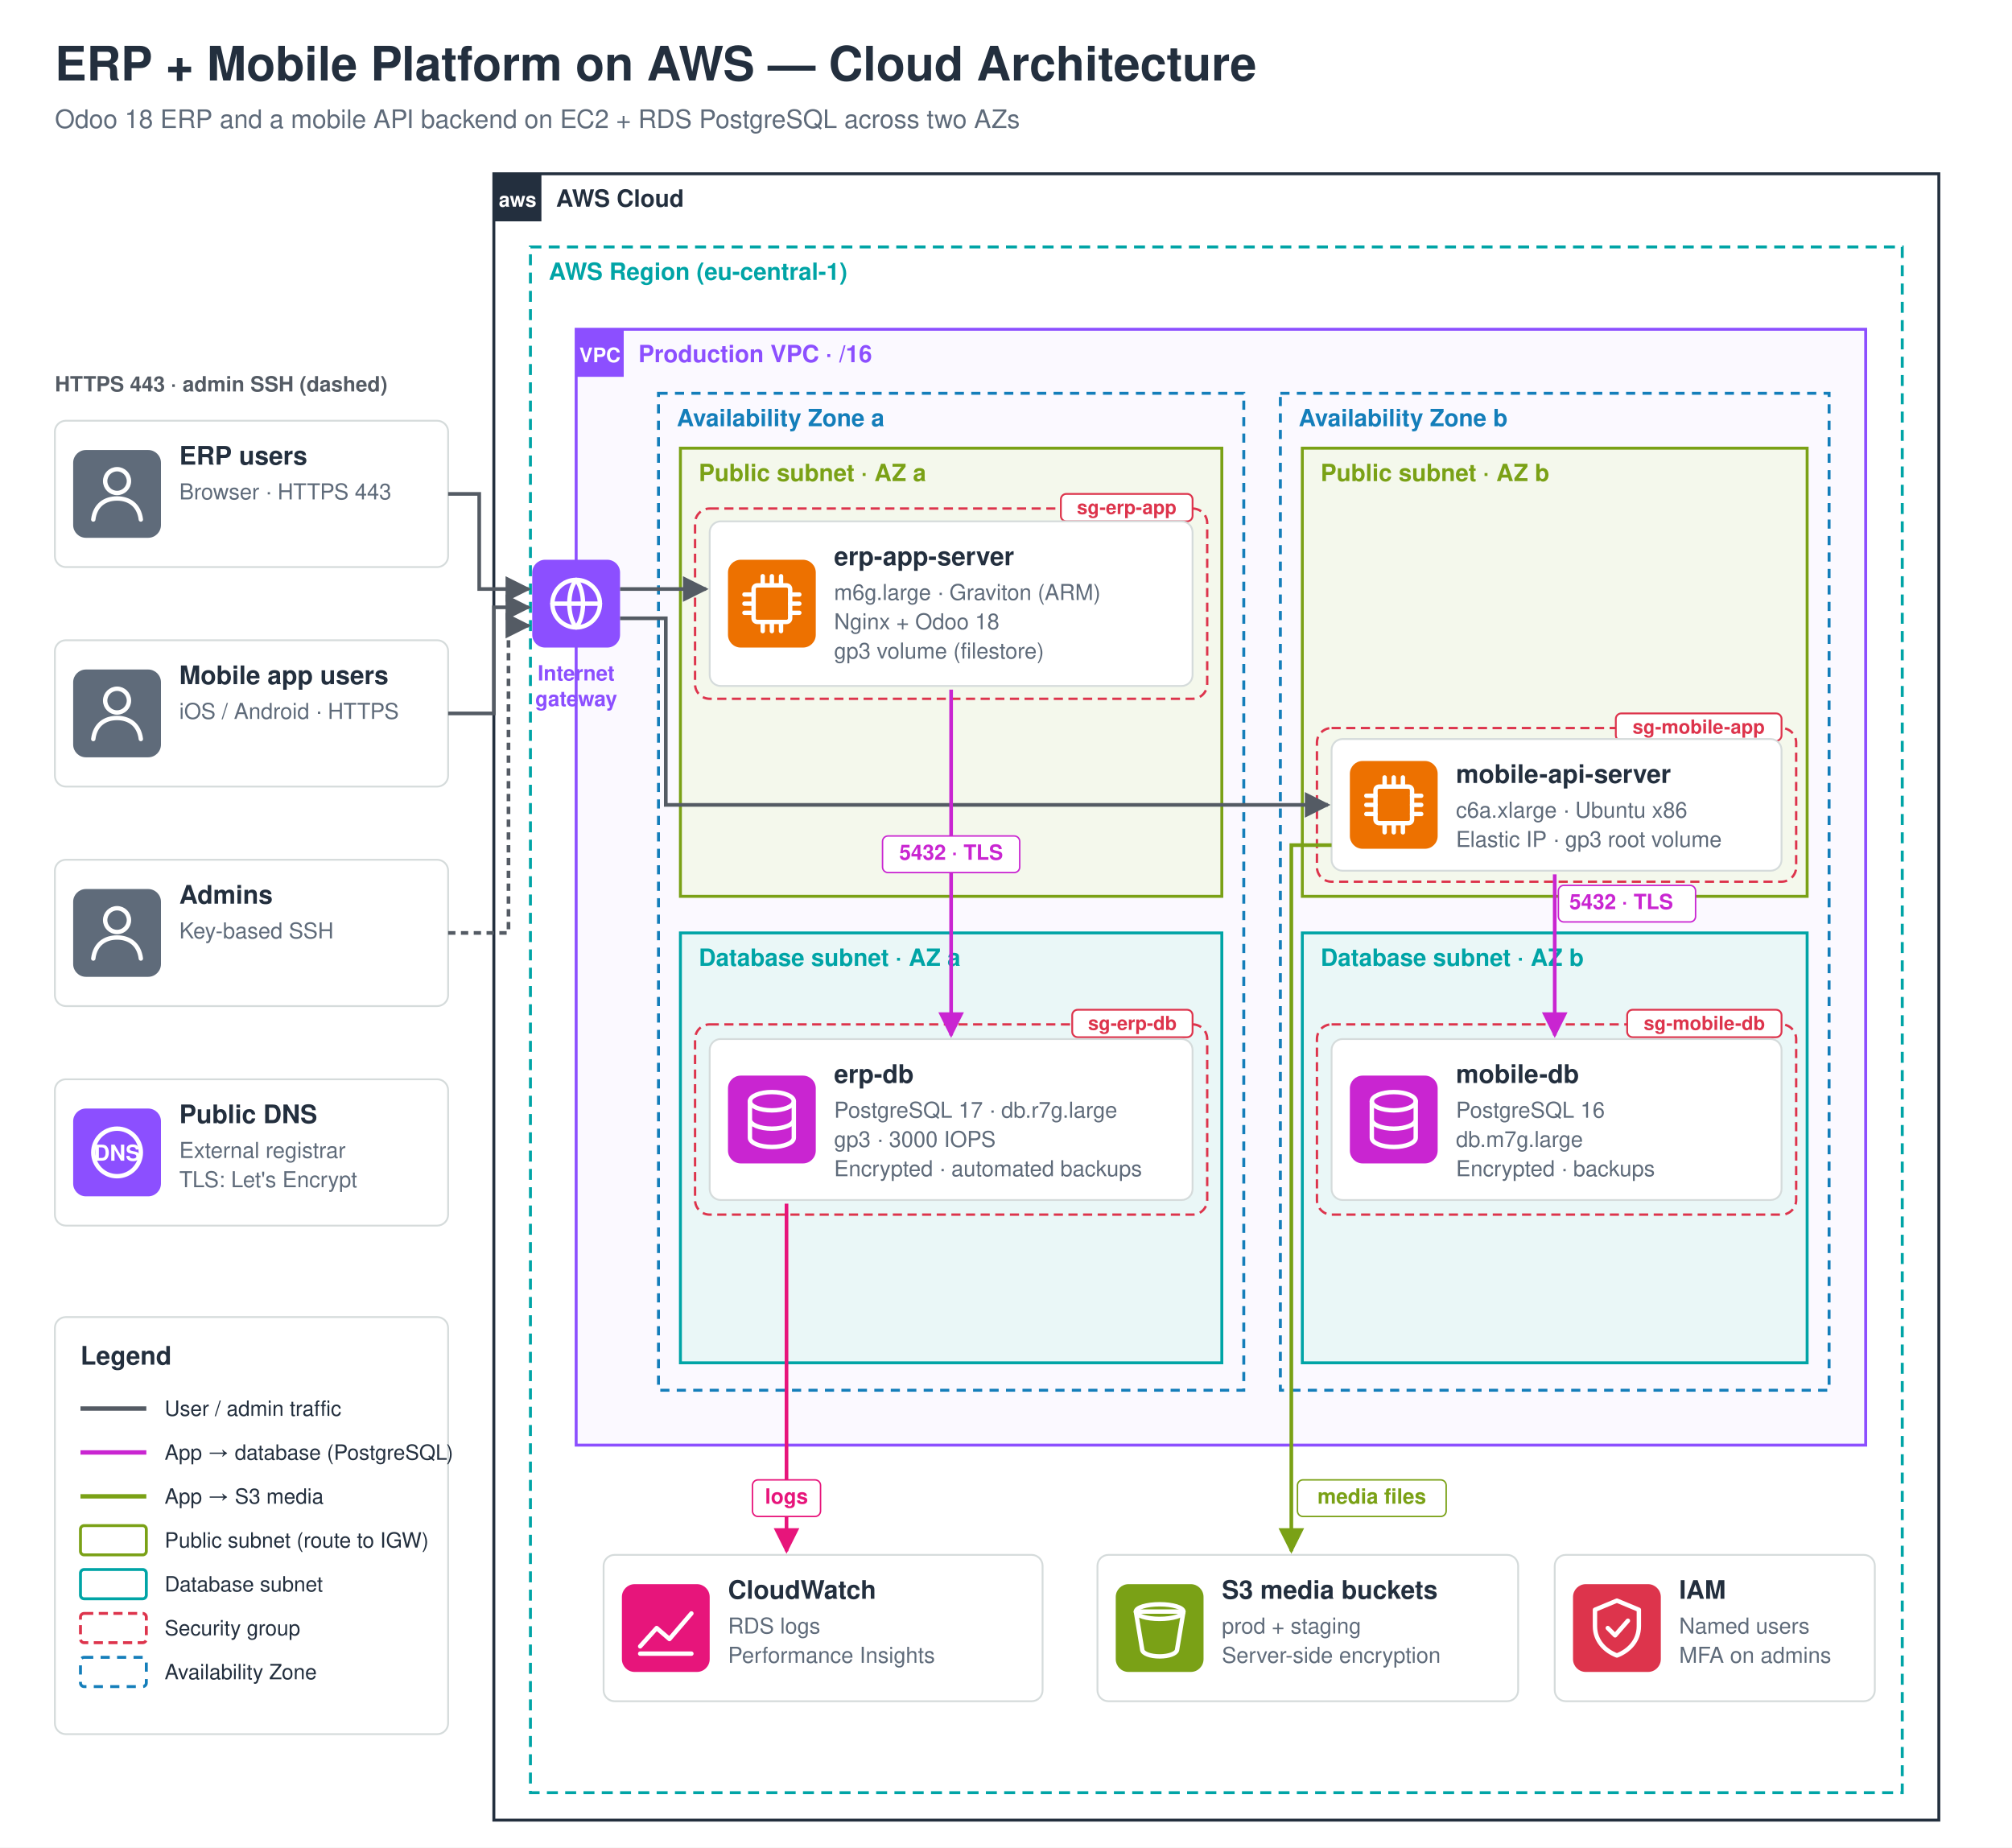
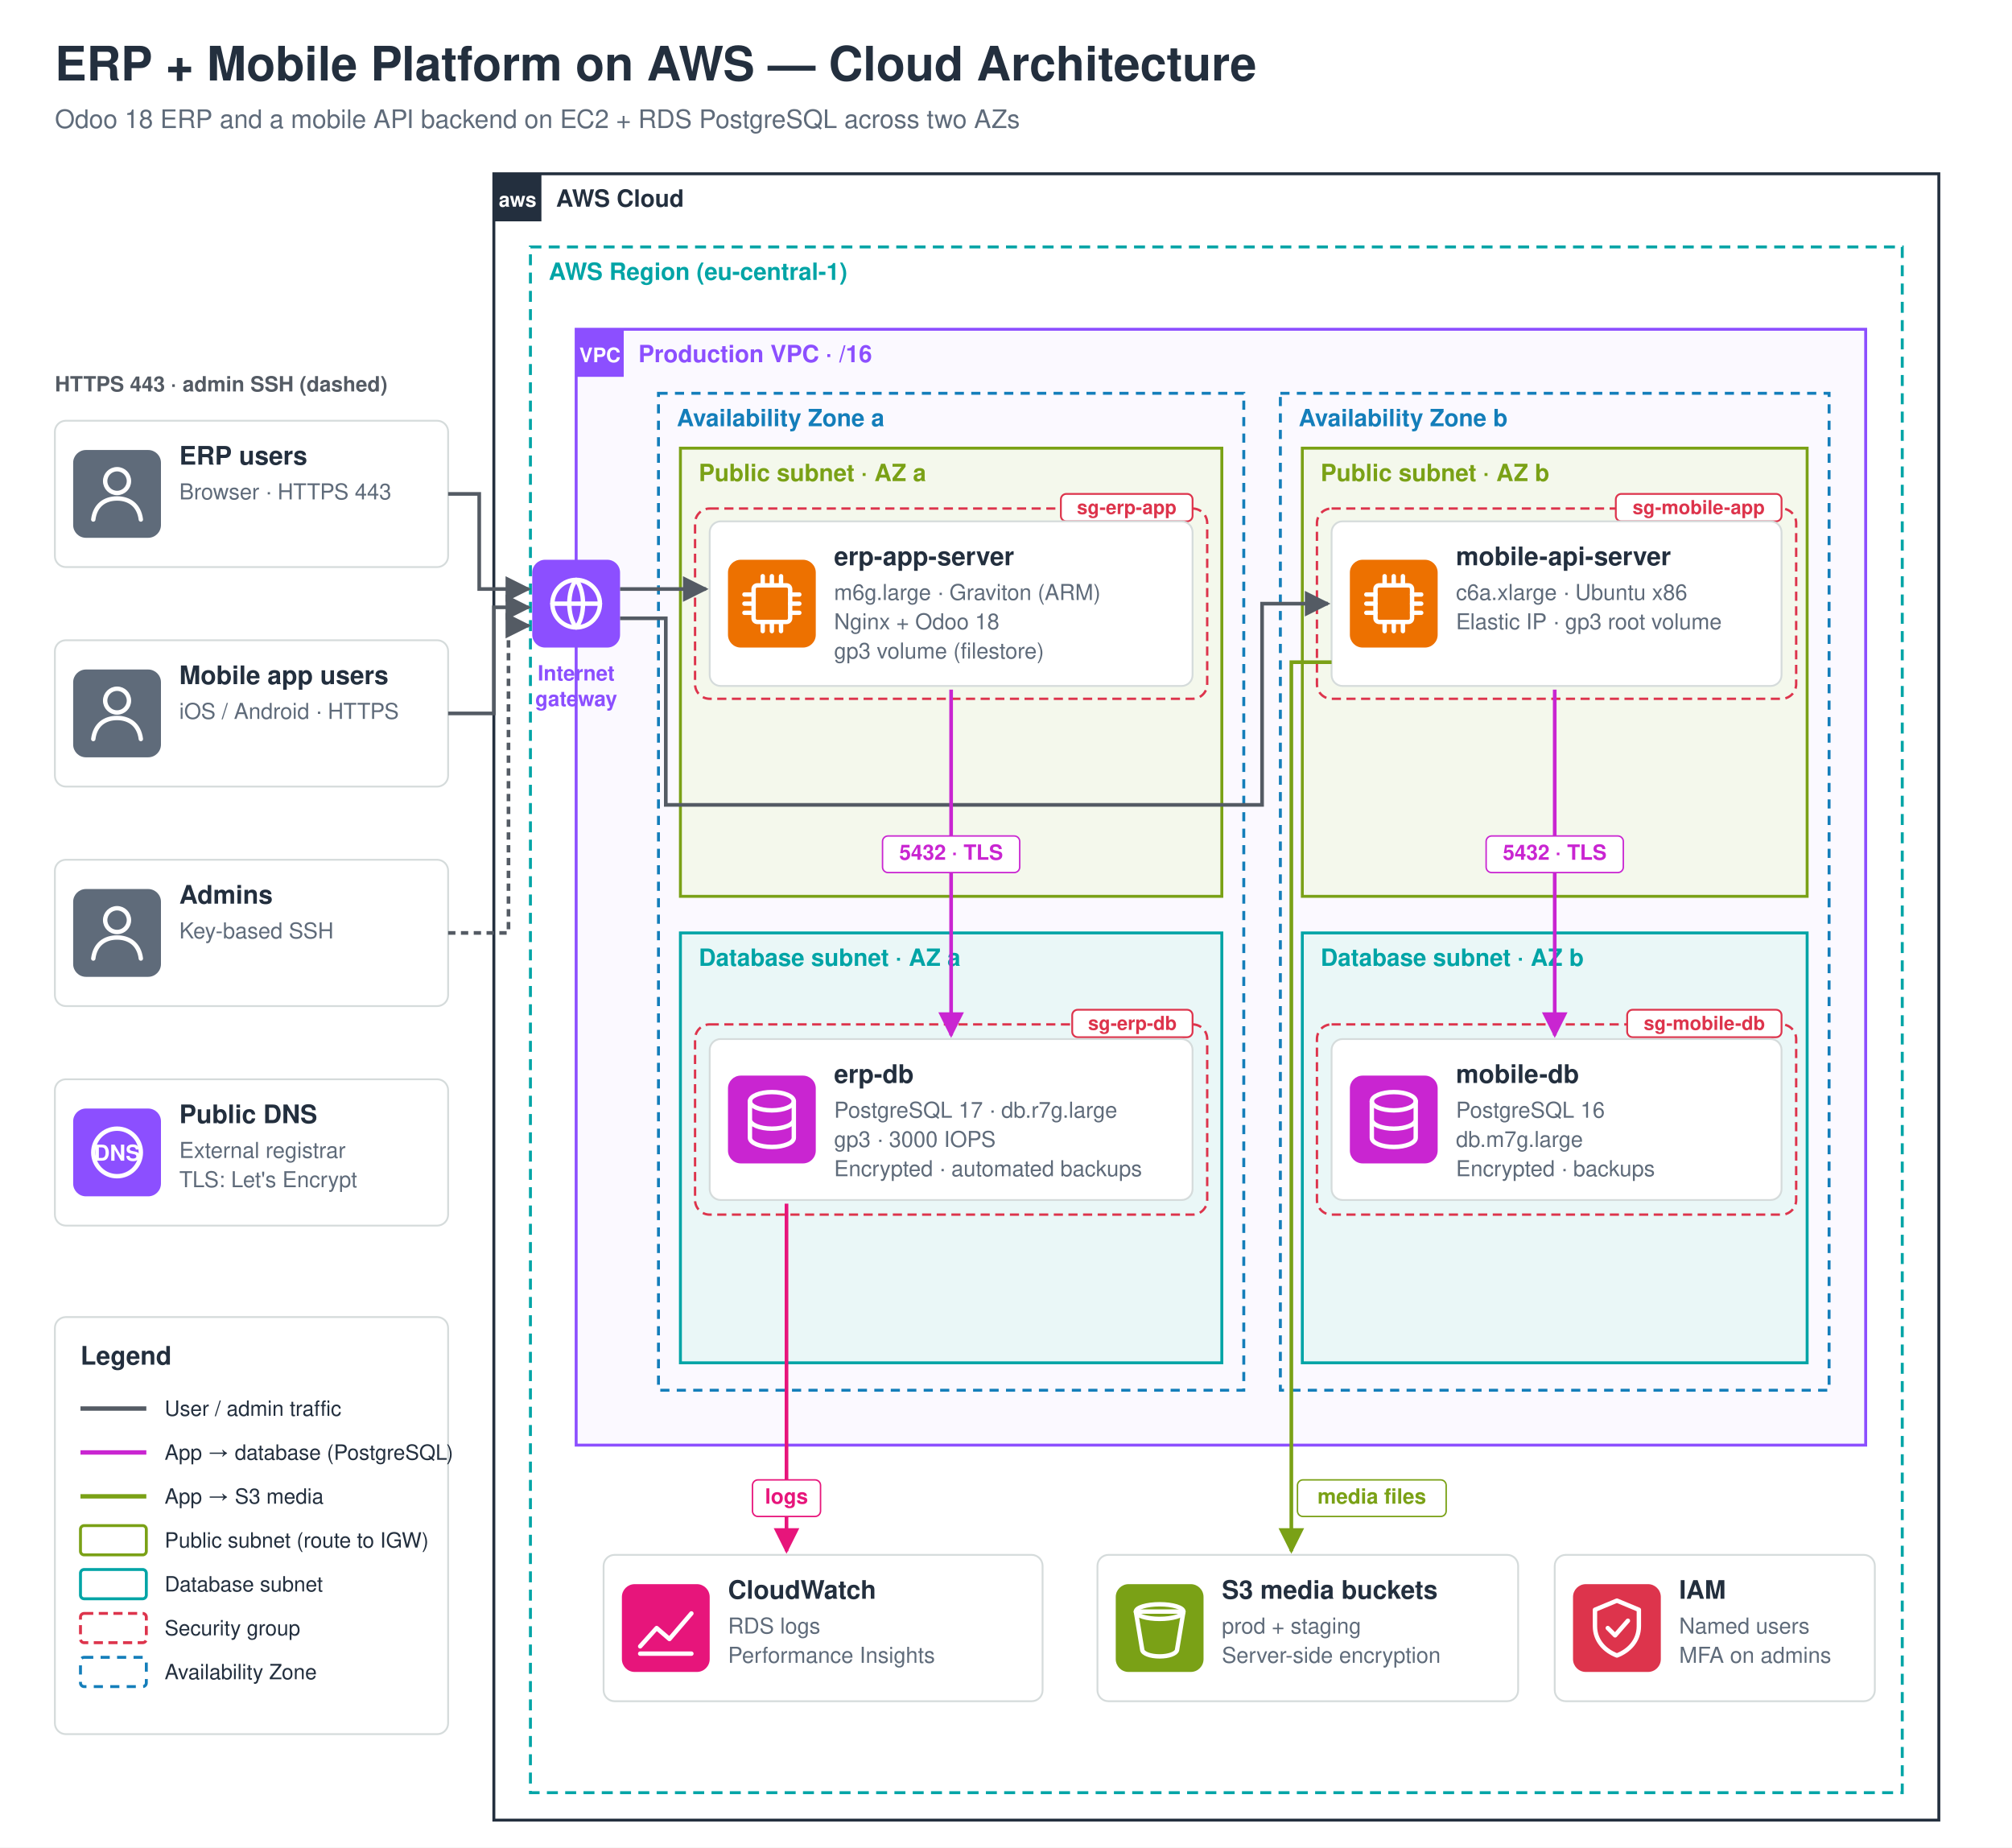
<svg xmlns="http://www.w3.org/2000/svg" width="1100" height="1010" viewBox="0 0 1100 1010" font-family="'Segoe UI', 'Helvetica Neue', Helvetica, Arial, sans-serif">
  <defs>
+     <marker id="e7D8998" viewBox="0 0 10 10" refX="9" refY="5" markerWidth="7" markerHeight="7" orient="auto">
+       <path d="M0,0L10,5L0,10z" fill="#7D8998" />
+     </marker>
+     <marker id="s7D8998" viewBox="0 0 10 10" refX="1" refY="5" markerWidth="7" markerHeight="7" orient="auto">
+       <path d="M10,0L0,5L10,10z" fill="#7D8998" />
+     </marker>
+     <marker id="eE7157B" viewBox="0 0 10 10" refX="9" refY="5" markerWidth="7" markerHeight="7" orient="auto">
+       <path d="M0,0L10,5L0,10z" fill="#E7157B" />
+     </marker>
+     <marker id="sE7157B" viewBox="0 0 10 10" refX="1" refY="5" markerWidth="7" markerHeight="7" orient="auto">
+       <path d="M10,0L0,5L10,10z" fill="#E7157B" />
+     </marker>
+     <marker id="e5F6B7A" viewBox="0 0 10 10" refX="9" refY="5" markerWidth="7" markerHeight="7" orient="auto">
+       <path d="M0,0L10,5L0,10z" fill="#5F6B7A" />
+     </marker>
+     <marker id="s5F6B7A" viewBox="0 0 10 10" refX="1" refY="5" markerWidth="7" markerHeight="7" orient="auto">
+       <path d="M10,0L0,5L10,10z" fill="#5F6B7A" />
+     </marker>
+     <marker id="eDD344C" viewBox="0 0 10 10" refX="9" refY="5" markerWidth="7" markerHeight="7" orient="auto">
+       <path d="M0,0L10,5L0,10z" fill="#DD344C" />
+     </marker>
+     <marker id="sDD344C" viewBox="0 0 10 10" refX="1" refY="5" markerWidth="7" markerHeight="7" orient="auto">
+       <path d="M10,0L0,5L10,10z" fill="#DD344C" />
+     </marker>
    <marker id="eD13212" viewBox="0 0 10 10" refX="9" refY="5" markerWidth="7" markerHeight="7" orient="auto">
      <path d="M0,0L10,5L0,10z" fill="#D13212" />
    </marker>
    <marker id="sD13212" viewBox="0 0 10 10" refX="1" refY="5" markerWidth="7" markerHeight="7" orient="auto">
      <path d="M10,0L0,5L10,10z" fill="#D13212" />
    </marker>
    <marker id="e7AA116" viewBox="0 0 10 10" refX="9" refY="5" markerWidth="7" markerHeight="7" orient="auto">
      <path d="M0,0L10,5L0,10z" fill="#7AA116" />
    </marker>
    <marker id="s7AA116" viewBox="0 0 10 10" refX="1" refY="5" markerWidth="7" markerHeight="7" orient="auto">
      <path d="M10,0L0,5L10,10z" fill="#7AA116" />
    </marker>
+     <marker id="e545B64" viewBox="0 0 10 10" refX="9" refY="5" markerWidth="7" markerHeight="7" orient="auto">
+       <path d="M0,0L10,5L0,10z" fill="#545B64" />
+     </marker>
+     <marker id="s545B64" viewBox="0 0 10 10" refX="1" refY="5" markerWidth="7" markerHeight="7" orient="auto">
+       <path d="M10,0L0,5L10,10z" fill="#545B64" />
+     </marker>
    <marker id="e8C4FFF" viewBox="0 0 10 10" refX="9" refY="5" markerWidth="7" markerHeight="7" orient="auto">
      <path d="M0,0L10,5L0,10z" fill="#8C4FFF" />
    </marker>
    <marker id="s8C4FFF" viewBox="0 0 10 10" refX="1" refY="5" markerWidth="7" markerHeight="7" orient="auto">
      <path d="M10,0L0,5L10,10z" fill="#8C4FFF" />
    </marker>
+     <marker id="eED7100" viewBox="0 0 10 10" refX="9" refY="5" markerWidth="7" markerHeight="7" orient="auto">
+       <path d="M0,0L10,5L0,10z" fill="#ED7100" />
+     </marker>
+     <marker id="sED7100" viewBox="0 0 10 10" refX="1" refY="5" markerWidth="7" markerHeight="7" orient="auto">
+       <path d="M10,0L0,5L10,10z" fill="#ED7100" />
+     </marker>
+     <marker id="e1A73E8" viewBox="0 0 10 10" refX="9" refY="5" markerWidth="7" markerHeight="7" orient="auto">
+       <path d="M0,0L10,5L0,10z" fill="#1A73E8" />
+     </marker>
+     <marker id="s1A73E8" viewBox="0 0 10 10" refX="1" refY="5" markerWidth="7" markerHeight="7" orient="auto">
+       <path d="M10,0L0,5L10,10z" fill="#1A73E8" />
+     </marker>
+     <marker id="e232F3E" viewBox="0 0 10 10" refX="9" refY="5" markerWidth="7" markerHeight="7" orient="auto">
+       <path d="M0,0L10,5L0,10z" fill="#232F3E" />
+     </marker>
+     <marker id="s232F3E" viewBox="0 0 10 10" refX="1" refY="5" markerWidth="7" markerHeight="7" orient="auto">
+       <path d="M10,0L0,5L10,10z" fill="#232F3E" />
+     </marker>
+     <marker id="e147EBA" viewBox="0 0 10 10" refX="9" refY="5" markerWidth="7" markerHeight="7" orient="auto">
+       <path d="M0,0L10,5L0,10z" fill="#147EBA" />
+     </marker>
+     <marker id="s147EBA" viewBox="0 0 10 10" refX="1" refY="5" markerWidth="7" markerHeight="7" orient="auto">
+       <path d="M10,0L0,5L10,10z" fill="#147EBA" />
+     </marker>
    <marker id="e00A4A6" viewBox="0 0 10 10" refX="9" refY="5" markerWidth="7" markerHeight="7" orient="auto">
      <path d="M0,0L10,5L0,10z" fill="#00A4A6" />
    </marker>
    <marker id="s00A4A6" viewBox="0 0 10 10" refX="1" refY="5" markerWidth="7" markerHeight="7" orient="auto">
      <path d="M10,0L0,5L10,10z" fill="#00A4A6" />
    </marker>
+     <marker id="eE07B00" viewBox="0 0 10 10" refX="9" refY="5" markerWidth="7" markerHeight="7" orient="auto">
+       <path d="M0,0L10,5L0,10z" fill="#E07B00" />
+     </marker>
+     <marker id="sE07B00" viewBox="0 0 10 10" refX="1" refY="5" markerWidth="7" markerHeight="7" orient="auto">
+       <path d="M10,0L0,5L10,10z" fill="#E07B00" />
+     </marker>
    <marker id="eC925D1" viewBox="0 0 10 10" refX="9" refY="5" markerWidth="7" markerHeight="7" orient="auto">
      <path d="M0,0L10,5L0,10z" fill="#C925D1" />
    </marker>
    <marker id="sC925D1" viewBox="0 0 10 10" refX="1" refY="5" markerWidth="7" markerHeight="7" orient="auto">
      <path d="M10,0L0,5L10,10z" fill="#C925D1" />
-     </marker>
-     <marker id="eE7157B" viewBox="0 0 10 10" refX="9" refY="5" markerWidth="7" markerHeight="7" orient="auto">
-       <path d="M0,0L10,5L0,10z" fill="#E7157B" />
-     </marker>
-     <marker id="sE7157B" viewBox="0 0 10 10" refX="1" refY="5" markerWidth="7" markerHeight="7" orient="auto">
-       <path d="M10,0L0,5L10,10z" fill="#E7157B" />
-     </marker>
-     <marker id="e147EBA" viewBox="0 0 10 10" refX="9" refY="5" markerWidth="7" markerHeight="7" orient="auto">
-       <path d="M0,0L10,5L0,10z" fill="#147EBA" />
-     </marker>
-     <marker id="s147EBA" viewBox="0 0 10 10" refX="1" refY="5" markerWidth="7" markerHeight="7" orient="auto">
-       <path d="M10,0L0,5L10,10z" fill="#147EBA" />
-     </marker>
-     <marker id="e545B64" viewBox="0 0 10 10" refX="9" refY="5" markerWidth="7" markerHeight="7" orient="auto">
-       <path d="M0,0L10,5L0,10z" fill="#545B64" />
-     </marker>
-     <marker id="s545B64" viewBox="0 0 10 10" refX="1" refY="5" markerWidth="7" markerHeight="7" orient="auto">
-       <path d="M10,0L0,5L10,10z" fill="#545B64" />
-     </marker>
-     <marker id="e7D8998" viewBox="0 0 10 10" refX="9" refY="5" markerWidth="7" markerHeight="7" orient="auto">
-       <path d="M0,0L10,5L0,10z" fill="#7D8998" />
-     </marker>
-     <marker id="s7D8998" viewBox="0 0 10 10" refX="1" refY="5" markerWidth="7" markerHeight="7" orient="auto">
-       <path d="M10,0L0,5L10,10z" fill="#7D8998" />
-     </marker>
-     <marker id="eED7100" viewBox="0 0 10 10" refX="9" refY="5" markerWidth="7" markerHeight="7" orient="auto">
-       <path d="M0,0L10,5L0,10z" fill="#ED7100" />
-     </marker>
-     <marker id="sED7100" viewBox="0 0 10 10" refX="1" refY="5" markerWidth="7" markerHeight="7" orient="auto">
-       <path d="M10,0L0,5L10,10z" fill="#ED7100" />
-     </marker>
-     <marker id="eE07B00" viewBox="0 0 10 10" refX="9" refY="5" markerWidth="7" markerHeight="7" orient="auto">
-       <path d="M0,0L10,5L0,10z" fill="#E07B00" />
-     </marker>
-     <marker id="sE07B00" viewBox="0 0 10 10" refX="1" refY="5" markerWidth="7" markerHeight="7" orient="auto">
-       <path d="M10,0L0,5L10,10z" fill="#E07B00" />
-     </marker>
-     <marker id="e1A73E8" viewBox="0 0 10 10" refX="9" refY="5" markerWidth="7" markerHeight="7" orient="auto">
-       <path d="M0,0L10,5L0,10z" fill="#1A73E8" />
-     </marker>
-     <marker id="s1A73E8" viewBox="0 0 10 10" refX="1" refY="5" markerWidth="7" markerHeight="7" orient="auto">
-       <path d="M10,0L0,5L10,10z" fill="#1A73E8" />
-     </marker>
-     <marker id="e5F6B7A" viewBox="0 0 10 10" refX="9" refY="5" markerWidth="7" markerHeight="7" orient="auto">
-       <path d="M0,0L10,5L0,10z" fill="#5F6B7A" />
-     </marker>
-     <marker id="s5F6B7A" viewBox="0 0 10 10" refX="1" refY="5" markerWidth="7" markerHeight="7" orient="auto">
-       <path d="M10,0L0,5L10,10z" fill="#5F6B7A" />
-     </marker>
-     <marker id="eDD344C" viewBox="0 0 10 10" refX="9" refY="5" markerWidth="7" markerHeight="7" orient="auto">
-       <path d="M0,0L10,5L0,10z" fill="#DD344C" />
-     </marker>
-     <marker id="sDD344C" viewBox="0 0 10 10" refX="1" refY="5" markerWidth="7" markerHeight="7" orient="auto">
-       <path d="M10,0L0,5L10,10z" fill="#DD344C" />
-     </marker>
-     <marker id="e232F3E" viewBox="0 0 10 10" refX="9" refY="5" markerWidth="7" markerHeight="7" orient="auto">
-       <path d="M0,0L10,5L0,10z" fill="#232F3E" />
-     </marker>
-     <marker id="s232F3E" viewBox="0 0 10 10" refX="1" refY="5" markerWidth="7" markerHeight="7" orient="auto">
-       <path d="M10,0L0,5L10,10z" fill="#232F3E" />
    </marker>
  </defs>
  <rect width="100%" height="100%" fill="#FFFFFF" />
  <text x="30" y="44" font-size="26" fill="#232F3E" font-weight="bold" text-anchor="start">ERP + Mobile Platform on AWS — Cloud Architecture</text>
  <text x="30" y="70" font-size="14" fill="#5F6B7A" font-weight="normal" text-anchor="start">Odoo 18 ERP and a mobile API backend on EC2 + RDS PostgreSQL across two AZs</text>
  <text x="30" y="214" font-size="11.5" fill="#545B64" font-weight="600" text-anchor="start">HTTPS 443 · admin SSH (dashed)</text>
  <rect x="30" y="230" width="215" height="80" rx="6" fill="#fff" stroke="#D5DBDB" stroke-width="1" />
  <g transform="translate(40,246.0) scale(1.0)">
    <rect width="48" height="48" rx="7" fill="#5F6B7A" />
    <circle cx="24" cy="17" r="6.5" fill="none" stroke="#fff" stroke-width="2.4" stroke-linecap="round" stroke-linejoin="round" />
    <path d="M11 38c1-8 6.5-11.5 13-11.5S36 30 37 38" fill="none" stroke="#fff" stroke-width="2.4" stroke-linecap="round" stroke-linejoin="round" />
  </g>
  <text x="98" y="254" font-size="14" fill="#232F3E" font-weight="bold" text-anchor="start">ERP users</text>
  <text x="98" y="273" font-size="12" fill="#5F6B7A" font-weight="normal" text-anchor="start">Browser · HTTPS 443</text>
  <rect x="30" y="350" width="215" height="80" rx="6" fill="#fff" stroke="#D5DBDB" stroke-width="1" />
  <g transform="translate(40,366.0) scale(1.0)">
    <rect width="48" height="48" rx="7" fill="#5F6B7A" />
    <circle cx="24" cy="17" r="6.5" fill="none" stroke="#fff" stroke-width="2.4" stroke-linecap="round" stroke-linejoin="round" />
    <path d="M11 38c1-8 6.5-11.5 13-11.5S36 30 37 38" fill="none" stroke="#fff" stroke-width="2.4" stroke-linecap="round" stroke-linejoin="round" />
  </g>
  <text x="98" y="374" font-size="14" fill="#232F3E" font-weight="bold" text-anchor="start">Mobile app users</text>
  <text x="98" y="393" font-size="12" fill="#5F6B7A" font-weight="normal" text-anchor="start">iOS / Android · HTTPS</text>
  <rect x="30" y="470" width="215" height="80" rx="6" fill="#fff" stroke="#D5DBDB" stroke-width="1" />
  <g transform="translate(40,486.0) scale(1.0)">
    <rect width="48" height="48" rx="7" fill="#5F6B7A" />
    <circle cx="24" cy="17" r="6.5" fill="none" stroke="#fff" stroke-width="2.4" stroke-linecap="round" stroke-linejoin="round" />
    <path d="M11 38c1-8 6.5-11.5 13-11.5S36 30 37 38" fill="none" stroke="#fff" stroke-width="2.4" stroke-linecap="round" stroke-linejoin="round" />
  </g>
  <text x="98" y="494" font-size="14" fill="#232F3E" font-weight="bold" text-anchor="start">Admins</text>
  <text x="98" y="513" font-size="12" fill="#5F6B7A" font-weight="normal" text-anchor="start">Key-based SSH</text>
  <rect x="30" y="590" width="215" height="80" rx="6" fill="#fff" stroke="#D5DBDB" stroke-width="1" />
  <g transform="translate(40,606.0) scale(1.0)">
    <rect width="48" height="48" rx="7" fill="#8C4FFF" />
    <circle cx="24" cy="24" r="13" fill="none" stroke="#fff" stroke-width="2.4" stroke-linecap="round" stroke-linejoin="round" />
    <text x="24" y="28.5" font-size="12" font-weight="bold" fill="#fff" text-anchor="middle">DNS</text>
  </g>
  <text x="98" y="614" font-size="14" fill="#232F3E" font-weight="bold" text-anchor="start">Public DNS</text>
  <text x="98" y="633" font-size="12" fill="#5F6B7A" font-weight="normal" text-anchor="start">External registrar</text>
  <text x="98" y="649" font-size="12" fill="#5F6B7A" font-weight="normal" text-anchor="start">TLS: Let's Encrypt</text>
  <rect x="270" y="95" width="790" height="900" fill="none" stroke="#232F3E" stroke-width="1.6" />
  <rect x="270" y="95" width="26" height="26" fill="#232F3E" />
  <text x="283" y="113" font-size="11" font-weight="bold" fill="#fff" text-anchor="middle">aws</text>
  <text x="304" y="113" font-size="13" fill="#232F3E" font-weight="600" text-anchor="start">AWS Cloud</text>
  <rect x="290" y="135" width="750" height="845" fill="none" stroke="#00A4A6" stroke-width="1.6" stroke-dasharray="6 4" />
  <text x="300" y="153" font-size="13" fill="#00A4A6" font-weight="600" text-anchor="start">AWS Region (eu-central-1)</text>
  <rect x="315" y="180" width="705" height="610" fill="#FBF9FF" stroke="#8C4FFF" stroke-width="1.6" />
  <rect x="315" y="180" width="26" height="26" fill="#8C4FFF" />
  <text x="328" y="198" font-size="11" font-weight="bold" fill="#fff" text-anchor="middle">VPC</text>
  <text x="349" y="198" font-size="13" fill="#8C4FFF" font-weight="600" text-anchor="start">Production VPC · /16</text>
  <rect x="360" y="215" width="320" height="545" fill="none" stroke="#147EBA" stroke-width="1.6" stroke-dasharray="5 4" />
  <text x="370" y="233" font-size="13" fill="#147EBA" font-weight="600" text-anchor="start">Availability Zone a</text>
  <rect x="372" y="245" width="296" height="245" fill="#F4F8EC" stroke="#7AA116" stroke-width="1.6" />
  <text x="382" y="263" font-size="13" fill="#7AA116" font-weight="600" text-anchor="start">Public subnet · AZ a</text>
  <rect x="372" y="510" width="296" height="235" fill="#EAF7F7" stroke="#00A4A6" stroke-width="1.6" />
  <text x="382" y="528" font-size="13" fill="#00A4A6" font-weight="600" text-anchor="start">Database subnet · AZ a</text>
  <rect x="700" y="215" width="300" height="545" fill="none" stroke="#147EBA" stroke-width="1.6" stroke-dasharray="5 4" />
  <text x="710" y="233" font-size="13" fill="#147EBA" font-weight="600" text-anchor="start">Availability Zone b</text>
  <rect x="712" y="245" width="276" height="245" fill="#F4F8EC" stroke="#7AA116" stroke-width="1.6" />
  <text x="722" y="263" font-size="13" fill="#7AA116" font-weight="600" text-anchor="start">Public subnet · AZ b</text>
  <rect x="712" y="510" width="276" height="235" fill="#EAF7F7" stroke="#00A4A6" stroke-width="1.6" />
  <text x="722" y="528" font-size="13" fill="#00A4A6" font-weight="600" text-anchor="start">Database subnet · AZ b</text>
  <g transform="translate(291,306) scale(1.0)">
    <rect width="48" height="48" rx="7" fill="#8C4FFF" />
    <circle cx="24" cy="24" r="13" fill="none" stroke="#fff" stroke-width="2.4" stroke-linecap="round" stroke-linejoin="round" />
    <path d="M11 24h26M24 11c-5 6-5 20 0 26M24 11c5 6 5 20 0 26" fill="none" stroke="#fff" stroke-width="2.4" stroke-linecap="round" stroke-linejoin="round" />
  </g>
  <text x="315" y="372" font-size="11.5" fill="#8C4FFF" font-weight="600" text-anchor="middle">Internet</text>
  <text x="315" y="386" font-size="11.5" fill="#8C4FFF" font-weight="600" text-anchor="middle">gateway</text>
  <rect x="380" y="278" width="280" height="104" rx="8" fill="none" stroke="#DD344C" stroke-width="1.3" stroke-dasharray="5 3" />
  <rect x="580.0" y="270" width="72.0" height="15" rx="3" fill="#fff" stroke="#DD344C" stroke-width="1" />
  <text x="616.0" y="281" font-size="10.5" fill="#DD344C" font-weight="600" text-anchor="middle">sg-erp-app</text>
  <rect x="388" y="285" width="264" height="90" rx="6" fill="#fff" stroke="#D5DBDB" stroke-width="1" />
  <g transform="translate(398,306.0) scale(1.0)">
    <rect width="48" height="48" rx="7" fill="#ED7100" />
    <rect x="14" y="14" width="20" height="20" rx="2" fill="none" stroke="#fff" stroke-width="2.4" stroke-linecap="round" stroke-linejoin="round" />
    <path d="M19 9v5M19 34v5M9 19h5M34 19h5" fill="none" stroke="#fff" stroke-width="2.4" stroke-linecap="round" stroke-linejoin="round" />
    <path d="M24 9v5M24 34v5M9 24h5M34 24h5" fill="none" stroke="#fff" stroke-width="2.4" stroke-linecap="round" stroke-linejoin="round" />
    <path d="M29 9v5M29 34v5M9 29h5M34 29h5" fill="none" stroke="#fff" stroke-width="2.4" stroke-linecap="round" stroke-linejoin="round" />
  </g>
  <text x="456" y="309" font-size="14" fill="#232F3E" font-weight="bold" text-anchor="start">erp-app-server</text>
  <text x="456" y="328" font-size="12" fill="#5F6B7A" font-weight="normal" text-anchor="start">m6g.large · Graviton (ARM)</text>
  <text x="456" y="344" font-size="12" fill="#5F6B7A" font-weight="normal" text-anchor="start">Nginx + Odoo 18</text>
  <text x="456" y="360" font-size="12" fill="#5F6B7A" font-weight="normal" text-anchor="start">gp3 volume (filestore)</text>
-   <rect x="720" y="398" width="262" height="84" rx="8" fill="none" stroke="#DD344C" stroke-width="1.3" stroke-dasharray="5 3" />
-   <rect x="883.4" y="390" width="90.6" height="15" rx="3" fill="#fff" stroke="#DD344C" stroke-width="1" />
-   <text x="928.7" y="401" font-size="10.5" fill="#DD344C" font-weight="600" text-anchor="middle">sg-mobile-app</text>
-   <rect x="728" y="404" width="246" height="72" rx="6" fill="#fff" stroke="#D5DBDB" stroke-width="1" />
-   <g transform="translate(738,416.0) scale(1.0)">
+   <rect x="720" y="278" width="262" height="104" rx="8" fill="none" stroke="#DD344C" stroke-width="1.3" stroke-dasharray="5 3" />
+   <rect x="883.4" y="270" width="90.6" height="15" rx="3" fill="#fff" stroke="#DD344C" stroke-width="1" />
+   <text x="928.7" y="281" font-size="10.5" fill="#DD344C" font-weight="600" text-anchor="middle">sg-mobile-app</text>
+   <rect x="728" y="285" width="246" height="90" rx="6" fill="#fff" stroke="#D5DBDB" stroke-width="1" />
+   <g transform="translate(738,306.0) scale(1.0)">
    <rect width="48" height="48" rx="7" fill="#ED7100" />
    <rect x="14" y="14" width="20" height="20" rx="2" fill="none" stroke="#fff" stroke-width="2.4" stroke-linecap="round" stroke-linejoin="round" />
    <path d="M19 9v5M19 34v5M9 19h5M34 19h5" fill="none" stroke="#fff" stroke-width="2.4" stroke-linecap="round" stroke-linejoin="round" />
    <path d="M24 9v5M24 34v5M9 24h5M34 24h5" fill="none" stroke="#fff" stroke-width="2.4" stroke-linecap="round" stroke-linejoin="round" />
    <path d="M29 9v5M29 34v5M9 29h5M34 29h5" fill="none" stroke="#fff" stroke-width="2.4" stroke-linecap="round" stroke-linejoin="round" />
  </g>
-   <text x="796" y="428" font-size="14" fill="#232F3E" font-weight="bold" text-anchor="start">mobile-api-server</text>
-   <text x="796" y="447" font-size="12" fill="#5F6B7A" font-weight="normal" text-anchor="start">c6a.xlarge · Ubuntu x86</text>
-   <text x="796" y="463" font-size="12" fill="#5F6B7A" font-weight="normal" text-anchor="start">Elastic IP · gp3 root volume</text>
+   <text x="796" y="309" font-size="14" fill="#232F3E" font-weight="bold" text-anchor="start">mobile-api-server</text>
+   <text x="796" y="328" font-size="12" fill="#5F6B7A" font-weight="normal" text-anchor="start">c6a.xlarge · Ubuntu x86</text>
+   <text x="796" y="344" font-size="12" fill="#5F6B7A" font-weight="normal" text-anchor="start">Elastic IP · gp3 root volume</text>
  <rect x="380" y="560" width="280" height="104" rx="8" fill="none" stroke="#DD344C" stroke-width="1.3" stroke-dasharray="5 3" />
  <rect x="586.2" y="552" width="65.8" height="15" rx="3" fill="#fff" stroke="#DD344C" stroke-width="1" />
  <text x="619.1" y="563" font-size="10.5" fill="#DD344C" font-weight="600" text-anchor="middle">sg-erp-db</text>
  <rect x="388" y="568" width="264" height="88" rx="6" fill="#fff" stroke="#D5DBDB" stroke-width="1" />
  <g transform="translate(398,588.0) scale(1.0)">
    <rect width="48" height="48" rx="7" fill="#C925D1" />
    <ellipse cx="24" cy="14" rx="12" ry="5" fill="none" stroke="#fff" stroke-width="2.4" stroke-linecap="round" stroke-linejoin="round" />
    <path d="M12 14v20c0 2.8 5.4 5 12 5s12-2.2 12-5V14M12 24c0 2.8 5.4 5 12 5s12-2.2 12-5" fill="none" stroke="#fff" stroke-width="2.4" stroke-linecap="round" stroke-linejoin="round" />
  </g>
  <text x="456" y="592" font-size="14" fill="#232F3E" font-weight="bold" text-anchor="start">erp-db</text>
  <text x="456" y="611" font-size="12" fill="#5F6B7A" font-weight="normal" text-anchor="start">PostgreSQL 17 · db.r7g.large</text>
  <text x="456" y="627" font-size="12" fill="#5F6B7A" font-weight="normal" text-anchor="start">gp3 · 3000 IOPS</text>
  <text x="456" y="643" font-size="12" fill="#5F6B7A" font-weight="normal" text-anchor="start">Encrypted · automated backups</text>
  <rect x="720" y="560" width="262" height="104" rx="8" fill="none" stroke="#DD344C" stroke-width="1.3" stroke-dasharray="5 3" />
  <rect x="889.6" y="552" width="84.4" height="15" rx="3" fill="#fff" stroke="#DD344C" stroke-width="1" />
  <text x="931.8" y="563" font-size="10.5" fill="#DD344C" font-weight="600" text-anchor="middle">sg-mobile-db</text>
  <rect x="728" y="568" width="246" height="88" rx="6" fill="#fff" stroke="#D5DBDB" stroke-width="1" />
  <g transform="translate(738,588.0) scale(1.0)">
    <rect width="48" height="48" rx="7" fill="#C925D1" />
    <ellipse cx="24" cy="14" rx="12" ry="5" fill="none" stroke="#fff" stroke-width="2.4" stroke-linecap="round" stroke-linejoin="round" />
    <path d="M12 14v20c0 2.8 5.4 5 12 5s12-2.2 12-5V14M12 24c0 2.8 5.4 5 12 5s12-2.2 12-5" fill="none" stroke="#fff" stroke-width="2.4" stroke-linecap="round" stroke-linejoin="round" />
  </g>
  <text x="796" y="592" font-size="14" fill="#232F3E" font-weight="bold" text-anchor="start">mobile-db</text>
  <text x="796" y="611" font-size="12" fill="#5F6B7A" font-weight="normal" text-anchor="start">PostgreSQL 16</text>
  <text x="796" y="627" font-size="12" fill="#5F6B7A" font-weight="normal" text-anchor="start">db.m7g.large</text>
  <text x="796" y="643" font-size="12" fill="#5F6B7A" font-weight="normal" text-anchor="start">Encrypted · backups</text>
  <rect x="330" y="850" width="240" height="80" rx="6" fill="#fff" stroke="#D5DBDB" stroke-width="1" />
  <g transform="translate(340,866.0) scale(1.0)">
    <rect width="48" height="48" rx="7" fill="#E7157B" />
    <path d="M10 34l9-10 7 6 12-14" fill="none" stroke="#fff" stroke-width="2.4" stroke-linecap="round" stroke-linejoin="round" />
    <path d="M10 38h28" fill="none" stroke="#fff" stroke-width="2.4" stroke-linecap="round" stroke-linejoin="round" />
  </g>
  <text x="398" y="874" font-size="14" fill="#232F3E" font-weight="bold" text-anchor="start">CloudWatch</text>
  <text x="398" y="893" font-size="12" fill="#5F6B7A" font-weight="normal" text-anchor="start">RDS logs</text>
  <text x="398" y="909" font-size="12" fill="#5F6B7A" font-weight="normal" text-anchor="start">Performance Insights</text>
  <rect x="600" y="850" width="230" height="80" rx="6" fill="#fff" stroke="#D5DBDB" stroke-width="1" />
  <g transform="translate(610,866.0) scale(1.0)">
    <rect width="48" height="48" rx="7" fill="#7AA116" />
    <path d="M11 15h26l-3.5 21c-.4 2-4.5 3.5-9.5 3.5s-9.1-1.5-9.5-3.5z" fill="none" stroke="#fff" stroke-width="2.4" stroke-linecap="round" stroke-linejoin="round" />
    <ellipse cx="24" cy="15" rx="13" ry="4" fill="none" stroke="#fff" stroke-width="2.4" stroke-linecap="round" stroke-linejoin="round" />
  </g>
  <text x="668" y="874" font-size="14" fill="#232F3E" font-weight="bold" text-anchor="start">S3 media buckets</text>
  <text x="668" y="893" font-size="12" fill="#5F6B7A" font-weight="normal" text-anchor="start">prod + staging</text>
  <text x="668" y="909" font-size="12" fill="#5F6B7A" font-weight="normal" text-anchor="start">Server-side encryption</text>
  <rect x="850" y="850" width="175" height="80" rx="6" fill="#fff" stroke="#D5DBDB" stroke-width="1" />
  <g transform="translate(860,866.0) scale(1.0)">
    <rect width="48" height="48" rx="7" fill="#DD344C" />
    <path d="M24 9l12 5v9c0 8-5.5 13.5-12 16-6.5-2.5-12-8-12-16v-9z" fill="none" stroke="#fff" stroke-width="2.4" stroke-linecap="round" stroke-linejoin="round" />
    <path d="M19 24l4 4 7-8" fill="none" stroke="#fff" stroke-width="2.4" stroke-linecap="round" stroke-linejoin="round" />
  </g>
  <text x="918" y="874" font-size="14" fill="#232F3E" font-weight="bold" text-anchor="start">IAM</text>
  <text x="918" y="893" font-size="12" fill="#5F6B7A" font-weight="normal" text-anchor="start">Named users</text>
  <text x="918" y="909" font-size="12" fill="#5F6B7A" font-weight="normal" text-anchor="start">MFA on admins</text>
  <polyline points="245,270 262,270 262,322 289,322" fill="none" stroke="#545B64" stroke-width="2" marker-end="url(#e545B64)" />
  <polyline points="245,390 270,390 270,332 289,332" fill="none" stroke="#545B64" stroke-width="2" marker-end="url(#e545B64)" />
  <polyline points="245,510 278,510 278,342 289,342" fill="none" stroke="#545B64" stroke-width="2" stroke-dasharray="4 3" marker-end="url(#e545B64)" />
  <polyline points="339,322 386,322" fill="none" stroke="#545B64" stroke-width="2" marker-end="url(#e545B64)" />
-   <polyline points="339,338 364,338 364,440 726,440" fill="none" stroke="#545B64" stroke-width="2" marker-end="url(#e545B64)" />
+   <polyline points="339,338 364,338 364,440 690,440 690,330 726,330" fill="none" stroke="#545B64" stroke-width="2" marker-end="url(#e545B64)" />
  <polyline points="520,377 520,566" fill="none" stroke="#C925D1" stroke-width="2" marker-end="url(#eC925D1)" />
  <rect x="482.5" y="457" width="75.0" height="20" rx="3" fill="#fff" stroke="#C925D1" stroke-width="0.8" />
  <text x="520" y="470" font-size="11.5" fill="#C925D1" font-weight="600" text-anchor="middle">5432 · TLS</text>
-   <polyline points="850,478 850,566" fill="none" stroke="#C925D1" stroke-width="2" marker-end="url(#eC925D1)" />
-   <rect x="852" y="484" width="75.0" height="20" rx="3" fill="#fff" stroke="#C925D1" stroke-width="0.8" />
-   <text x="858" y="497" font-size="11.5" fill="#C925D1" font-weight="600" text-anchor="start">5432 · TLS</text>
-   <polyline points="728,462 706,462 706,848" fill="none" stroke="#7AA116" stroke-width="2" marker-end="url(#e7AA116)" />
+   <polyline points="850,377 850,566" fill="none" stroke="#C925D1" stroke-width="2" marker-end="url(#eC925D1)" />
+   <rect x="812.5" y="457" width="75.0" height="20" rx="3" fill="#fff" stroke="#C925D1" stroke-width="0.8" />
+   <text x="850" y="470" font-size="11.5" fill="#C925D1" font-weight="600" text-anchor="middle">5432 · TLS</text>
+   <polyline points="728,362 706,362 706,848" fill="none" stroke="#7AA116" stroke-width="2" marker-end="url(#e7AA116)" />
  <rect x="709.35" y="809" width="81.3" height="20" rx="3" fill="#fff" stroke="#7AA116" stroke-width="0.8" />
  <text x="750" y="822" font-size="11.5" fill="#7AA116" font-weight="600" text-anchor="middle">media files</text>
  <polyline points="430,658 430,848" fill="none" stroke="#E7157B" stroke-width="2" marker-end="url(#eE7157B)" />
  <rect x="411.4" y="809" width="37.2" height="20" rx="3" fill="#fff" stroke="#E7157B" stroke-width="0.8" />
  <text x="430" y="822" font-size="11.5" fill="#E7157B" font-weight="600" text-anchor="middle">logs</text>
  <rect x="30" y="720" width="215" height="228" rx="6" fill="#fff" stroke="#D5DBDB" />
  <text x="44" y="746" font-size="14" fill="#232F3E" font-weight="bold" text-anchor="start">Legend</text>
  <line x1="44" y1="770" x2="80" y2="770" stroke="#545B64" stroke-width="2.4" />
  <text x="90" y="774" font-size="11.5" fill="#232F3E" font-weight="normal" text-anchor="start">User / admin traffic</text>
  <line x1="44" y1="794" x2="80" y2="794" stroke="#C925D1" stroke-width="2.4" />
  <text x="90" y="798" font-size="11.5" fill="#232F3E" font-weight="normal" text-anchor="start">App → database (PostgreSQL)</text>
  <line x1="44" y1="818" x2="80" y2="818" stroke="#7AA116" stroke-width="2.4" />
  <text x="90" y="822" font-size="11.5" fill="#232F3E" font-weight="normal" text-anchor="start">App → S3 media</text>
  <rect x="44" y="834" width="36" height="16" rx="2" fill="none" stroke="#7AA116" stroke-width="1.6" />
  <text x="90" y="846" font-size="11.5" fill="#232F3E" font-weight="normal" text-anchor="start">Public subnet (route to IGW)</text>
  <rect x="44" y="858" width="36" height="16" rx="2" fill="none" stroke="#00A4A6" stroke-width="1.6" />
  <text x="90" y="870" font-size="11.5" fill="#232F3E" font-weight="normal" text-anchor="start">Database subnet</text>
  <rect x="44" y="882" width="36" height="16" rx="2" fill="none" stroke="#DD344C" stroke-width="1.6" stroke-dasharray="5 3" />
  <text x="90" y="894" font-size="11.5" fill="#232F3E" font-weight="normal" text-anchor="start">Security group</text>
  <rect x="44" y="906" width="36" height="16" rx="2" fill="none" stroke="#147EBA" stroke-width="1.6" stroke-dasharray="5 4" />
  <text x="90" y="918" font-size="11.5" fill="#232F3E" font-weight="normal" text-anchor="start">Availability Zone</text>
</svg>
